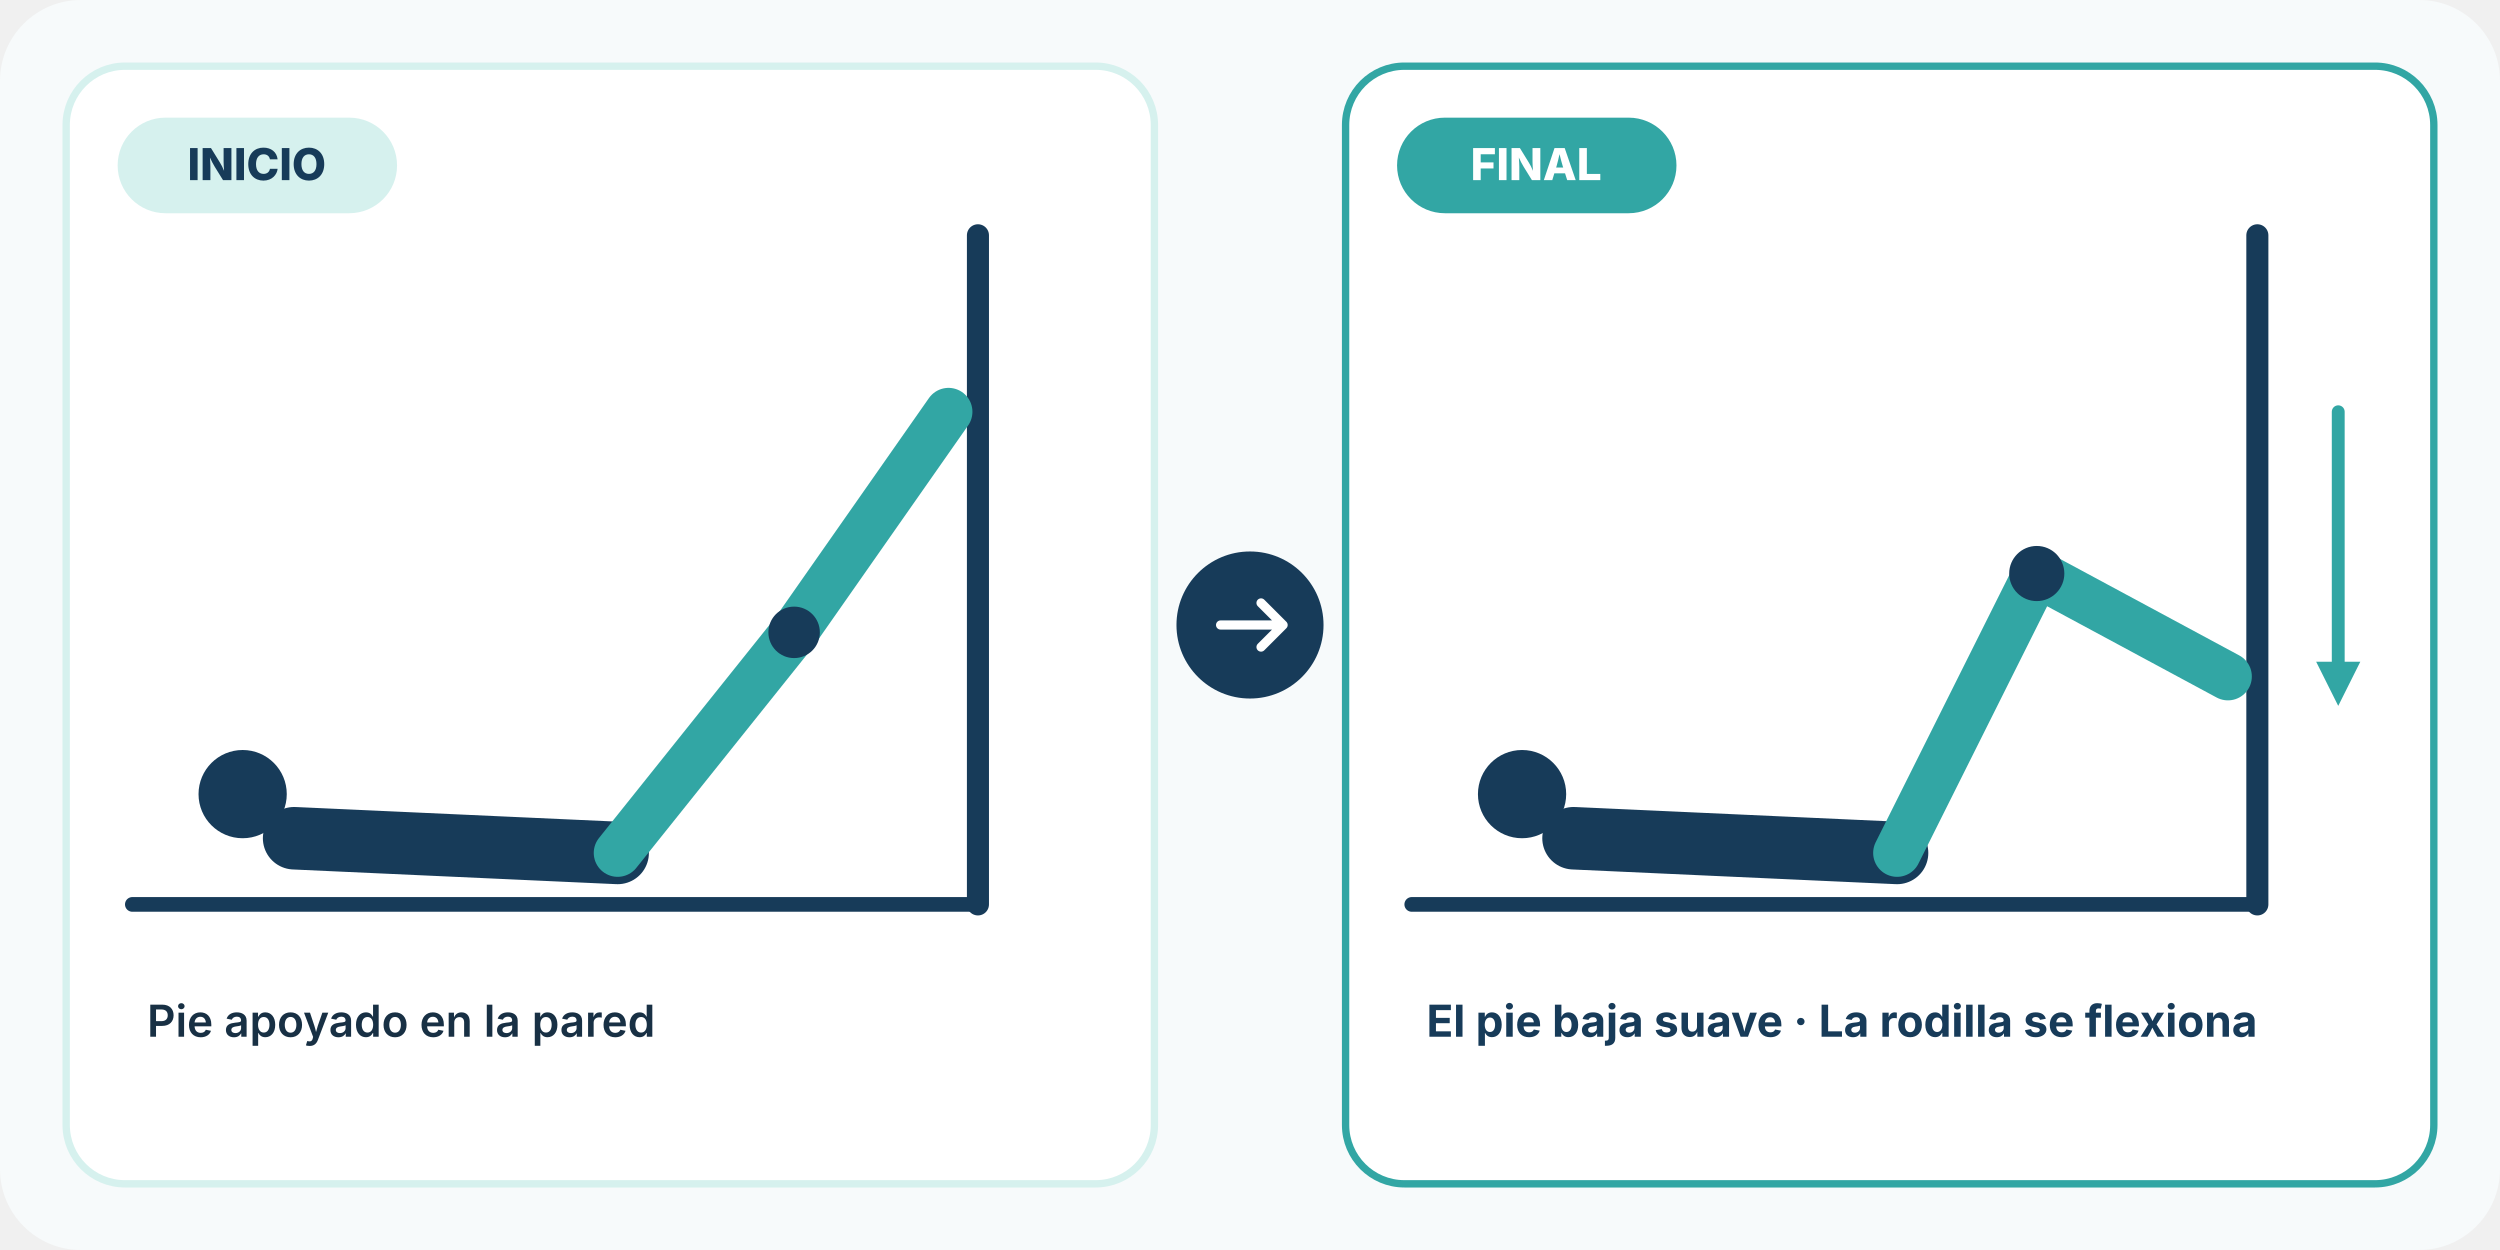
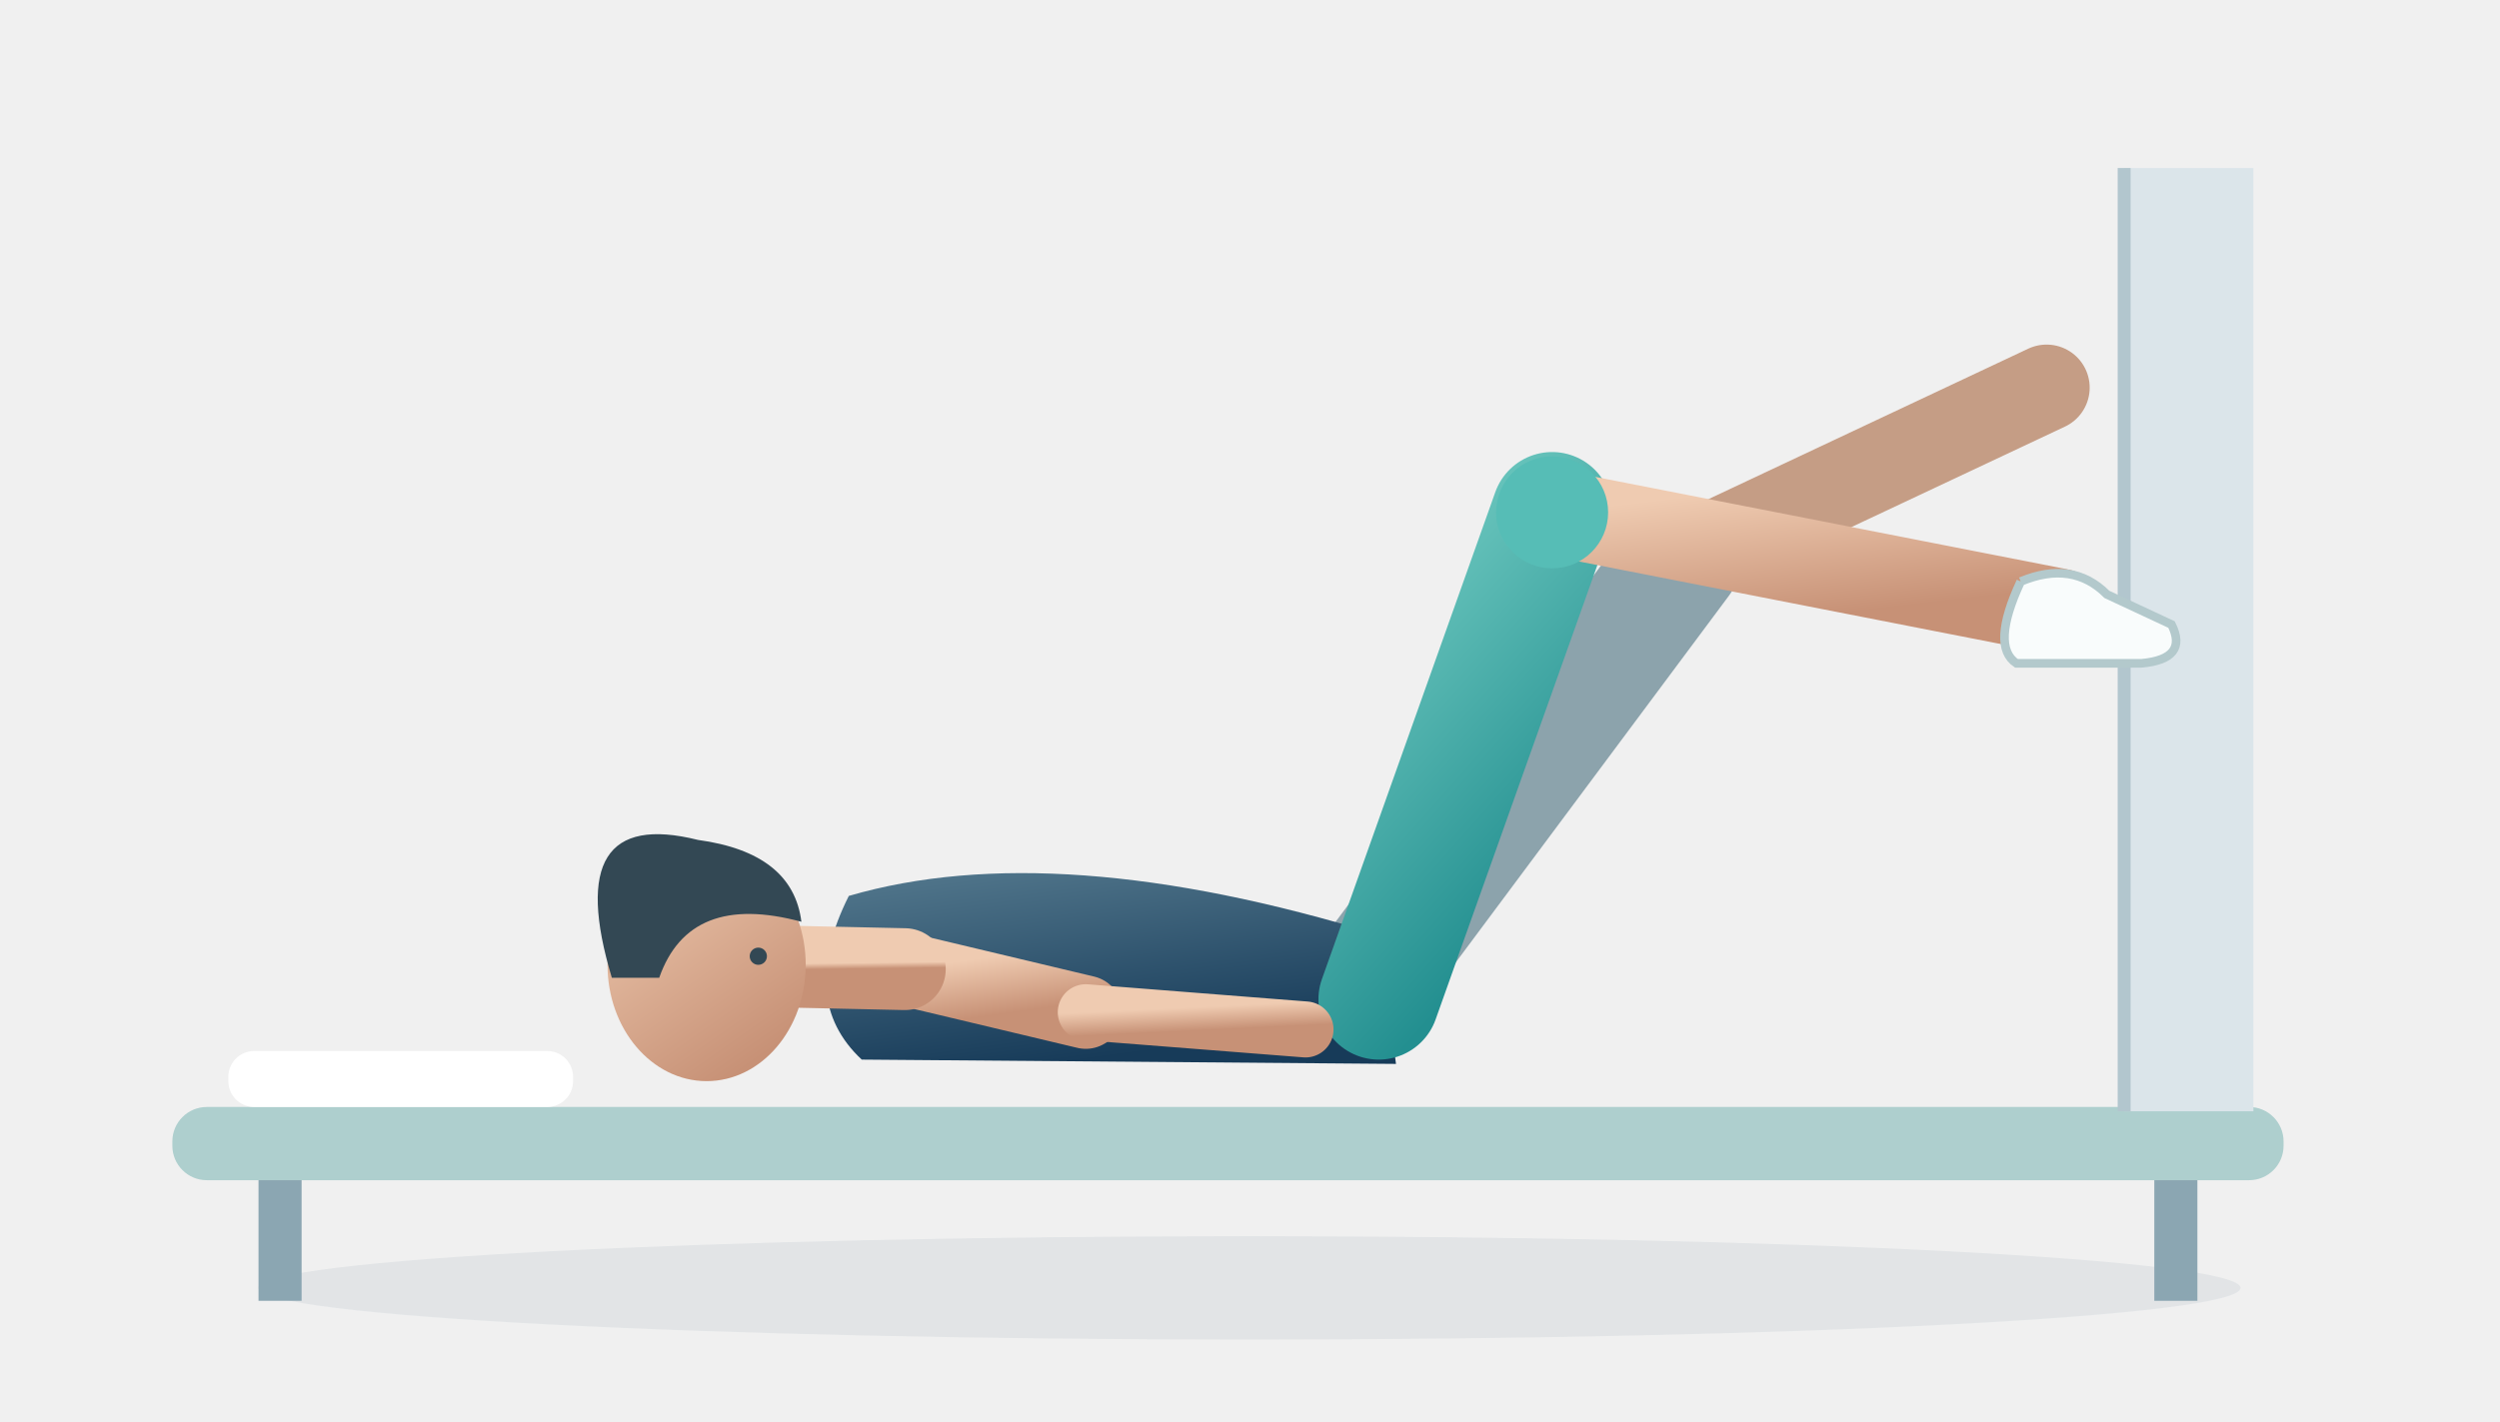
- <svg xmlns="http://www.w3.org/2000/svg" viewBox="0 0 680 340" fill="none" role="img" aria-label="Deslizamiento en pared: comparativa Inicio con pie alto en pared y Final con rodilla flexionada al deslizar el pie hacia abajo">
-   <rect width="680" height="340" rx="22" fill="#F7FAFB" />
-   <rect x="18" y="18" width="296" height="304" rx="16" fill="#FFFFFF" stroke="#D6F1EE" stroke-width="2" />
-   <rect x="32" y="32" width="76" height="26" rx="13" fill="#D6F1EE" />
-   <text x="51" y="49" fill="#173B59" font-family="Inter, sans-serif" font-size="12" font-weight="800">INICIO</text>
-   <line x1="36" y1="246" x2="266" y2="246" stroke="#173B59" stroke-width="4" stroke-linecap="round" />
-   <line x1="266" y1="64" x2="266" y2="246" stroke="#173B59" stroke-width="6" stroke-linecap="round" />
-   <circle cx="66" cy="216" r="12" fill="#173B59" />
-   <path d="M80 228 L168 232" stroke="#173B59" stroke-width="17" stroke-linecap="round" />
-   <path d="M168 232 L216 172 L258 112" stroke="#32A6A4" stroke-width="13" stroke-linecap="round" stroke-linejoin="round" />
-   <circle cx="216" cy="172" r="7" fill="#173B59" />
-   <text x="40" y="282" fill="#183044" font-family="Inter, sans-serif" font-size="12" font-weight="600">Pie apoyado en la pared</text>
-   <circle cx="340" cy="170" r="20" fill="#173B59" />
-   <path d="M332 170 L348 170 M343 164 L349 170 L343 176" stroke="#FFFFFF" stroke-width="2.5" stroke-linecap="round" stroke-linejoin="round" />
-   <rect x="366" y="18" width="296" height="304" rx="16" fill="#FFFFFF" stroke="#32A6A4" stroke-width="2" />
-   <rect x="380" y="32" width="76" height="26" rx="13" fill="#32A6A4" />
-   <text x="400" y="49" fill="#FFFFFF" font-family="Inter, sans-serif" font-size="12" font-weight="800">FINAL</text>
-   <line x1="384" y1="246" x2="614" y2="246" stroke="#173B59" stroke-width="4" stroke-linecap="round" />
-   <line x1="614" y1="64" x2="614" y2="246" stroke="#173B59" stroke-width="6" stroke-linecap="round" />
-   <circle cx="414" cy="216" r="12" fill="#173B59" />
-   <path d="M428 228 L516 232" stroke="#173B59" stroke-width="17" stroke-linecap="round" />
-   <path d="M516 232 L554 156 L606 184" stroke="#32A6A4" stroke-width="13" stroke-linecap="round" stroke-linejoin="round" />
-   <circle cx="554" cy="156" r="7.5" fill="#173B59" />
-   <path d="M636 112 L636 184" stroke="#32A6A4" stroke-width="3.5" stroke-linecap="round" />
-   <polygon points="636,192 630,180 642,180" fill="#32A6A4" />
-   <text x="388" y="282" fill="#173B59" font-family="Inter, sans-serif" font-size="12" font-weight="700">El pie baja suave · La rodilla se flexiona</text>
+ <svg xmlns="http://www.w3.org/2000/svg" viewBox="0 0 580 330">
+   <defs>
+     <linearGradient id="skin" x2="0.6" y2="1">
+       <stop stop-color="#efcbb1" />
+       <stop offset="1" stop-color="#c79176" />
+     </linearGradient>
+     <linearGradient id="shirt" x2="0.4" y2="1">
+       <stop stop-color="#54798e" />
+       <stop offset="1" stop-color="#173b59" />
+     </linearGradient>
+     <linearGradient id="pants" x2="0.4" y2="1">
+       <stop stop-color="#75cec4" />
+       <stop offset="1" stop-color="#238f90" />
+     </linearGradient>
+   </defs>
+   <ellipse cx="290" cy="299" rx="230" ry="12" fill="#173b59" opacity=".07" />
+   <rect x="40" y="257" width="490" height="17" rx="8" fill="#aecfce" />
+   <path d="M65 274v28 M505 274v28" stroke="#8ba6b2" stroke-width="10" />
+   <rect x="53" y="244" width="80" height="13" rx="6" fill="white" />
+   <path d="M493 39v219h30V39" fill="#dbe5ea" />
+   <path d="M493 39v219" stroke="#b2c6ce" stroke-width="3" />
+   <path d="M320,224 L390,130" fill="none" stroke="#8ca3ac" stroke-width="28" stroke-linecap="round" />
+   <path d="M390,130 L475,90" fill="none" stroke="#c59d85" stroke-width="20" stroke-linecap="round" />
+   <circle cx="390" cy="130" r="13" fill="#8ca3ac" />
+   <path d="M197 208 Q245 194 320 217 L324 247 L200 246 Q185 232 197 208" fill="url(#shirt)" />
+   <path d="M320,232 L360.235,118.946" fill="none" stroke="url(#pants)" stroke-width="28" stroke-linecap="round" />
+   <path d="M360.235,118.946 L478,142" fill="none" stroke="url(#skin)" stroke-width="20" stroke-linecap="round" />
+   <circle cx="360.235" cy="118.946" r="13" fill="#56bdb6" />
+   <path d="M469 135 q12 -5 20 3 l15 7 q4 8 -7 9 h-29 q-6 -4 1 -19" fill="#f9fcfc" stroke="#b3c9cc" stroke-width="2" />
+   <path d="M210,225 L252,235" fill="none" stroke="url(#skin)" stroke-width="17" stroke-linecap="round" />
+   <path d="M252,235 L303,239" fill="none" stroke="url(#skin)" stroke-width="13" stroke-linecap="round" />
+   <path d="M210,225 L164,224" fill="none" stroke="url(#skin)" stroke-width="19" stroke-linecap="round" />
+   <ellipse cx="164" cy="224" rx="23" ry="27" fill="url(#skin)" />
+   <path d="M142 227 q-12 -40 20 -32 q22 3 24 19 q-26 -7 -33 13Z" fill="#334854" />
+   <circle cx="176" cy="222" r="2" fill="#334854" />
</svg>
